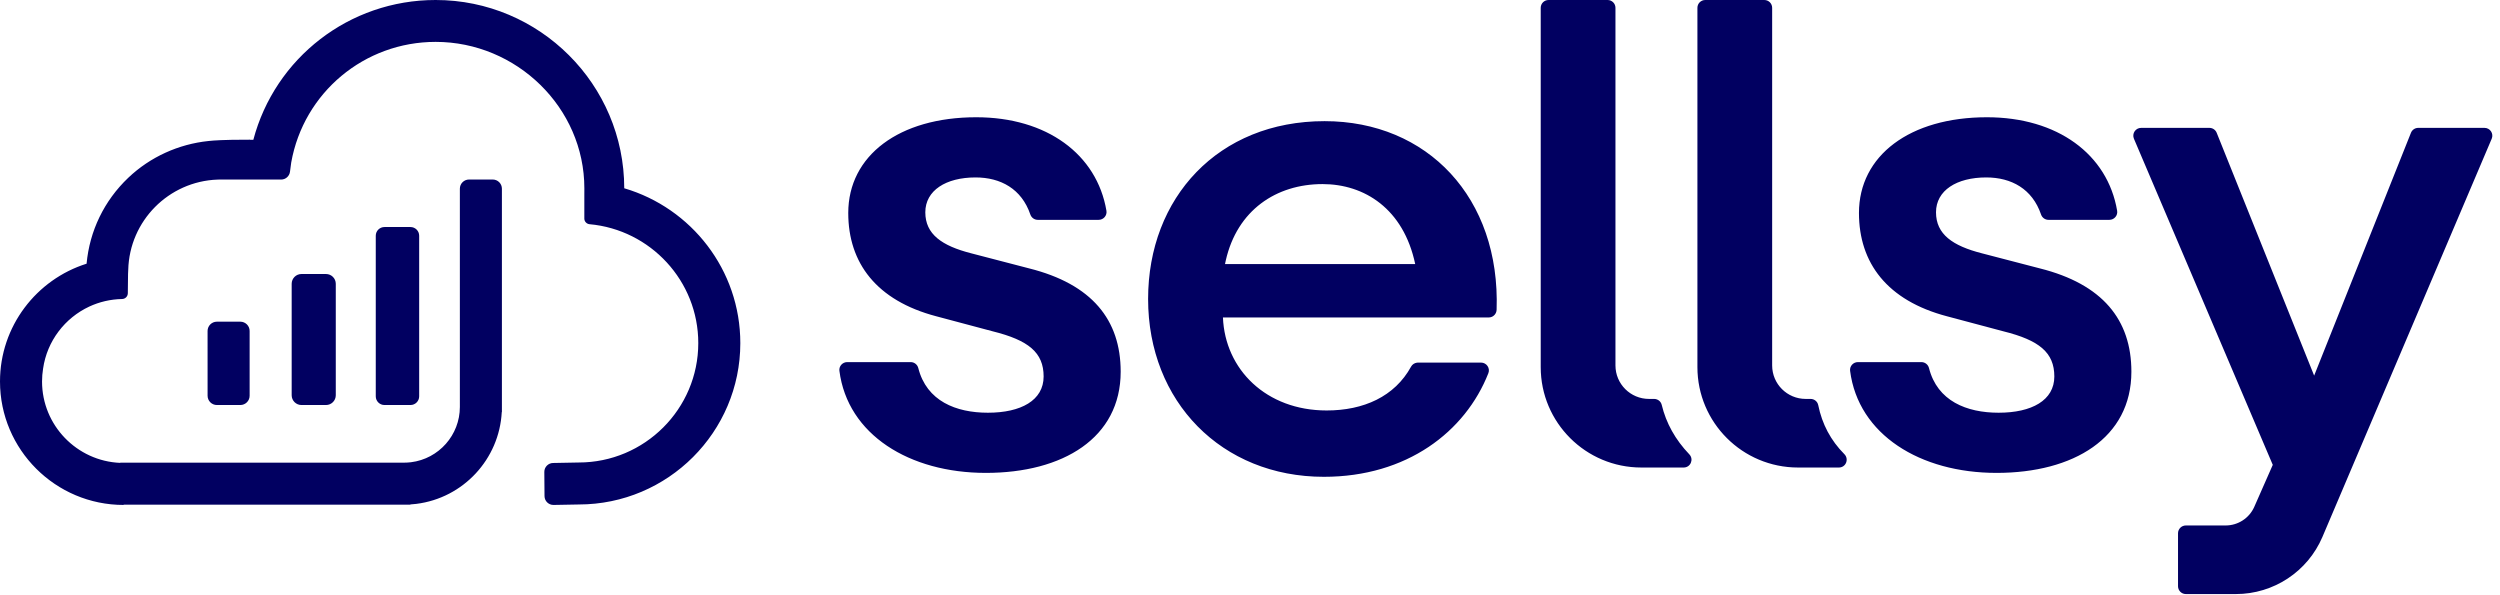
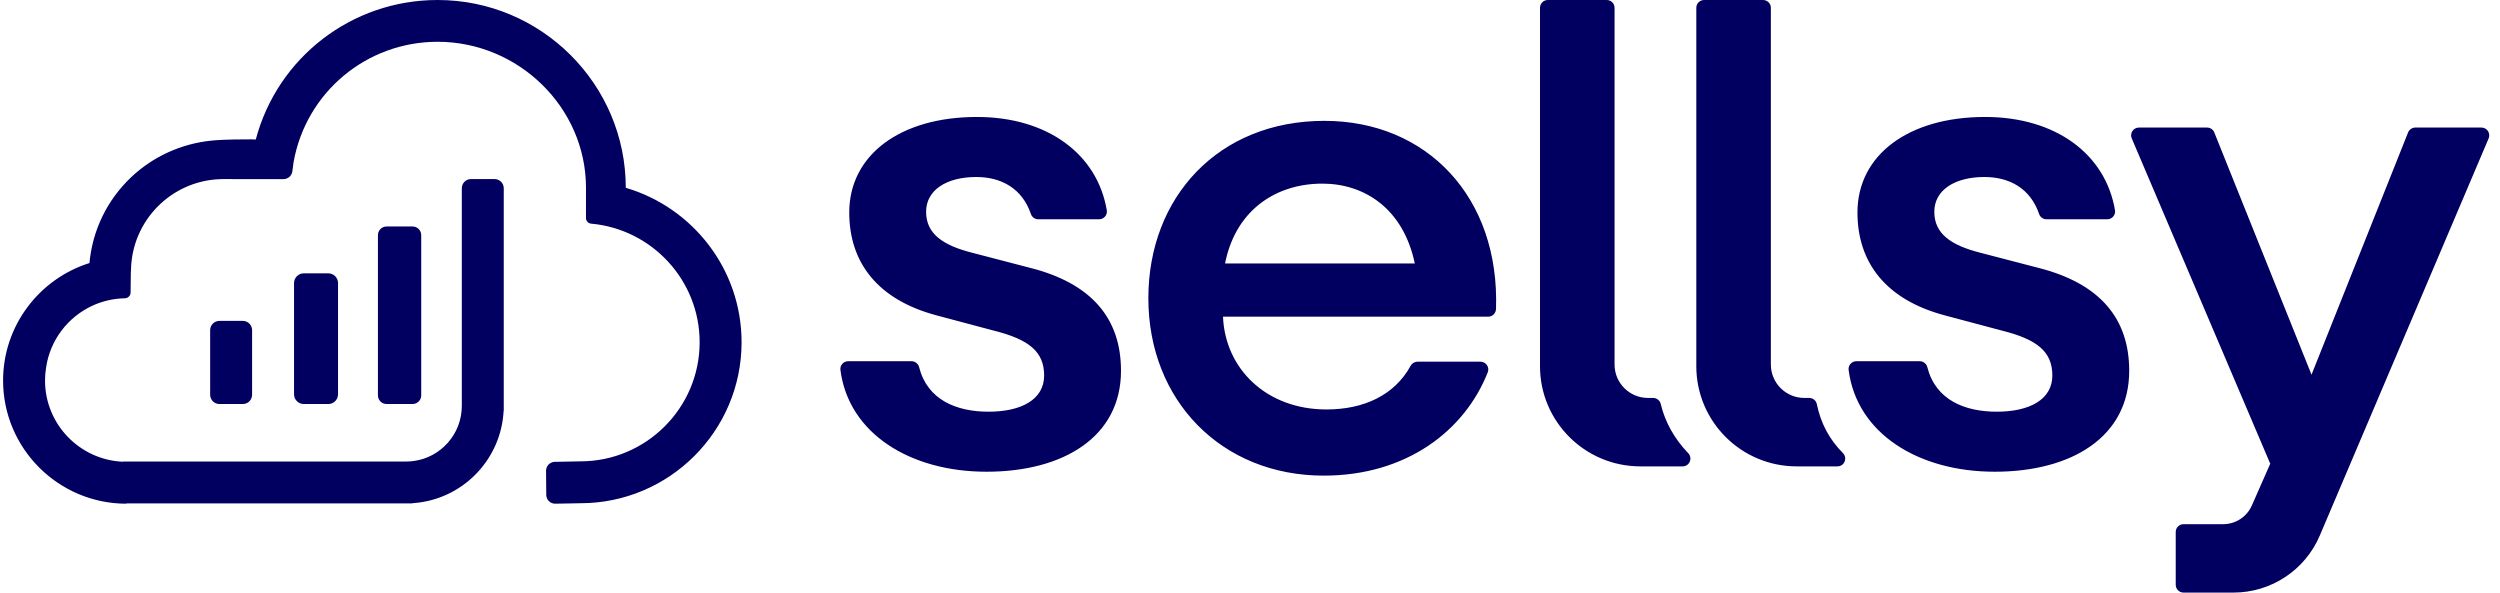
- <svg xmlns="http://www.w3.org/2000/svg" width="202" height="48" viewBox="0 0 202 48">
+ <svg xmlns="http://www.w3.org/2000/svg" width="135" height="32" viewBox="0 0 202 48">
  <path fill="#010061" fill-rule="evenodd" d="M35.198 3.90798505e-14C43.6 3.90798505e-14 50.436 6.824 50.439 15.212 55.853 16.803 59.818 21.808 59.818 27.723 59.818 34.911 53.964 40.758 46.766 40.762L46.766 40.762 44.724 40.8C44.326 40.803 44 40.484 43.997 40.086L43.997 40.086 43.981 38.134C43.978 37.737 44.298 37.411 44.697 37.409L44.697 37.409 46.758 37.37C52.086 37.37 56.421 33.042 56.421 27.723 56.421 22.698 52.553 18.559 47.634 18.116 47.404 18.095 47.214 17.898 47.214 17.666L47.214 17.666 47.214 15.777 47.216 15.216C47.216 8.692 41.733 3.384 35.198 3.384 29.439 3.384 24.538 7.48 23.531 13.127L23.531 13.127 23.43 13.882C23.382 14.241 23.074 14.509 22.712 14.509L22.712 14.509 18.538 14.509 18.538 14.505 17.825 14.505 17.577 14.511C13.629 14.654 10.462 17.846 10.362 21.799 10.355 21.912 10.348 22.026 10.346 22.141 10.342 22.281 10.333 23.147 10.328 23.698 10.325 23.953 10.118 24.158 9.862 24.16 8.919 24.179 8.024 24.395 7.217 24.769 5.243 25.688 3.801 27.554 3.481 29.784 3.427 30.123 3.397 30.47 3.397 30.824 3.397 34.362 6.208 37.257 9.717 37.401L9.717 37.401 9.717 37.383 32.649 37.383C32.838 37.383 33.028 37.371 33.214 37.348 35.462 37.068 37.157 35.148 37.157 32.882L37.157 32.882 37.157 15.247C37.157 14.837 37.489 14.505 37.9 14.505L37.9 14.505 39.811 14.505C40.221 14.505 40.554 14.837 40.554 15.247L40.554 15.247 40.554 24.764 40.554 33.297 40.542 33.297C40.344 37.088 37.441 40.24 33.635 40.714 33.478 40.733 33.319 40.748 33.16 40.758L33.16 40.758 33.16 40.775 9.992 40.775 9.992 40.8C4.483 40.8-9.59232693e-14 36.325-9.59232693e-14 30.824-9.59232693e-14 26.365 2.946 22.58 6.996 21.307 7.239 18.659 8.416 16.216 10.363 14.365 12.141 12.674 14.438 11.643 16.843 11.394 16.843 11.394 17.326 11.324 18.754 11.297L18.754 11.297 18.773 11.297C19.174 11.29 19.644 11.285 20.204 11.287L20.204 11.287 20.203 11.294 20.47 11.294C22.224 4.677 28.221 3.90798505e-14 35.198 3.90798505e-14zM19.418 25.992C19.833 25.992 20.17 26.328 20.17 26.743L20.17 26.743 20.17 29.107 20.17 31.975C20.17 32.39 19.833 32.726 19.418 32.726L19.418 32.726 17.525 32.726C17.109 32.726 16.773 32.39 16.773 31.975L16.773 31.975 16.772 26.743C16.772 26.328 17.109 25.992 17.524 25.992L17.524 25.992zM26.339 22.14C26.777 22.14 27.131 22.494 27.131 22.93L27.131 22.93 27.131 26.913 27.131 31.936C27.131 32.372 26.777 32.726 26.34 32.726L26.34 32.726 24.359 32.726C23.922 32.726 23.567 32.372 23.567 31.936L23.567 31.936 23.567 22.93C23.567 22.494 23.922 22.14 24.359 22.14L24.359 22.14zM33.166 18.344C33.554 18.344 33.869 18.658 33.869 19.046L33.869 19.046 33.869 26.682 33.869 32.024C33.869 32.412 33.554 32.726 33.166 32.726L33.166 32.726 31.065 32.726C30.677 32.726 30.362 32.412 30.362 32.024L30.362 32.024 30.362 26.308 30.362 19.046C30.362 18.658 30.677 18.344 31.065 18.344L31.065 18.344zM178.521 10.332C178.779 10.332 179.012 10.489 179.108 10.729L179.108 10.729 186.983 30.35 194.805 10.73C194.9 10.49 195.134 10.332 195.393 10.332L195.393 10.332 200.747 10.332C201.201 10.332 201.507 10.794 201.33 11.21L201.33 11.21 187.653 43.381C186.462 46.181 183.709 48 180.659 48L180.659 48 176.617 48C176.267 48 175.984 47.717 175.984 47.368L175.984 47.368 175.984 43.089C175.984 42.74 176.267 42.458 176.617 42.458L176.617 42.458 179.83 42.458C180.835 42.458 181.744 41.865 182.148 40.947L182.148 40.947 183.64 37.561 172.422 11.211C172.244 10.794 172.55 10.332 173.004 10.332L173.004 10.332zM107.025 9.789C115.326 9.789 121.24 15.973 120.926 25.032 120.915 25.341 120.69 25.595 120.394 25.642L120.293 25.65 98.814 25.65C98.98 29.85 102.309 33.166 107.192 33.166 110.169 33.166 112.688 32.049 114.016 29.622 114.111 29.447 114.287 29.333 114.481 29.305L114.58 29.297 119.667 29.297C120.11 29.297 120.422 29.742 120.26 30.153 118.398 34.884 113.672 38.526 106.97 38.526 98.703 38.526 92.767 32.447 92.767 24.158 92.767 15.979 98.426 9.789 107.025 9.789zM78.878 9.474C84.581 9.474 88.628 12.466 89.4 17.029 89.465 17.413 89.164 17.763 88.773 17.763L88.773 17.763 83.85 17.763C83.579 17.763 83.34 17.589 83.252 17.333 82.545 15.26 80.855 14.337 78.823 14.337 76.432 14.337 74.765 15.387 74.765 17.155 74.765 18.924 76.099 19.863 78.489 20.471L78.489 20.471 83.158 21.687C88.217 22.958 90.551 25.832 90.551 30.032 90.551 35.392 85.882 38.21 79.656 38.21 73.485 38.21 68.485 35.123 67.824 29.964 67.775 29.589 68.075 29.258 68.454 29.258L68.454 29.258 73.585 29.258C73.875 29.258 74.126 29.457 74.197 29.738 74.872 32.409 77.248 33.348 79.823 33.348 82.491 33.348 84.325 32.353 84.325 30.418 84.325 28.484 83.103 27.49 80.212 26.771L80.212 26.771 75.654 25.556C70.818 24.284 68.539 21.245 68.539 17.21 68.539 12.568 72.653 9.474 78.878 9.474zM160.543 9.474C166.245 9.474 170.293 12.466 171.065 17.029 171.13 17.413 170.828 17.763 170.438 17.763L170.438 17.763 165.515 17.763C165.244 17.763 165.005 17.589 164.917 17.333 164.21 15.26 162.519 14.337 160.487 14.337 158.097 14.337 156.429 15.387 156.429 17.155 156.429 18.924 157.764 19.863 160.153 20.471L160.153 20.471 164.823 21.687C169.881 22.958 172.216 25.832 172.216 30.032 172.216 35.392 167.547 38.21 161.321 38.21 155.15 38.21 150.149 35.123 149.488 29.964 149.44 29.589 149.74 29.258 150.118 29.258L150.118 29.258 155.249 29.258C155.54 29.258 155.791 29.457 155.862 29.738 156.536 32.409 158.913 33.348 161.488 33.348 164.156 33.348 165.99 32.353 165.99 30.418 165.99 28.484 164.767 27.49 161.877 26.771L161.877 26.771 157.319 25.556C152.483 24.284 150.204 21.245 150.204 17.21 150.204 12.568 154.317 9.474 160.543 9.474zM129.896 8.8817842e-14C130.245 8.8817842e-14 130.529.283 130.529.632L130.529.632 130.529 29.529C130.529 31.023 131.742 32.233 133.239 32.233L133.239 32.233 133.653 32.233C133.943 32.233 134.198 32.428 134.266 32.709 134.622 34.193 135.366 35.526 136.496 36.709 136.881 37.111 136.598 37.776 136.041 37.776L136.041 37.776 132.621 37.776C128.13 37.776 124.49 34.144 124.49 29.663L124.49 29.663 124.49.632C124.49.283 124.773 8.8817842e-14 125.123 8.8817842e-14L125.123 8.8817842e-14zM142.557 0C142.907 0 143.19.283 143.19.632L143.19.632 143.19 29.529C143.19 31.023 144.403 32.233 145.901 32.233L145.901 32.233 146.295 32.233C146.593 32.233 146.853 32.439 146.912 32.73 147.225 34.274 147.928 35.594 149.02 36.691 149.422 37.093 149.151 37.776 148.581 37.776L148.581 37.776 145.282 37.776C140.792 37.776 137.151 34.144 137.151 29.663L137.151 29.663 137.151.632C137.151.283 137.434 0 137.784 0L137.784 0zM106.859 14.874C103.118 14.874 99.96 16.985 99.041 21.052L98.98 21.339 114.349 21.339C113.405 16.863 110.243 14.874 106.859 14.874z" />
</svg>
